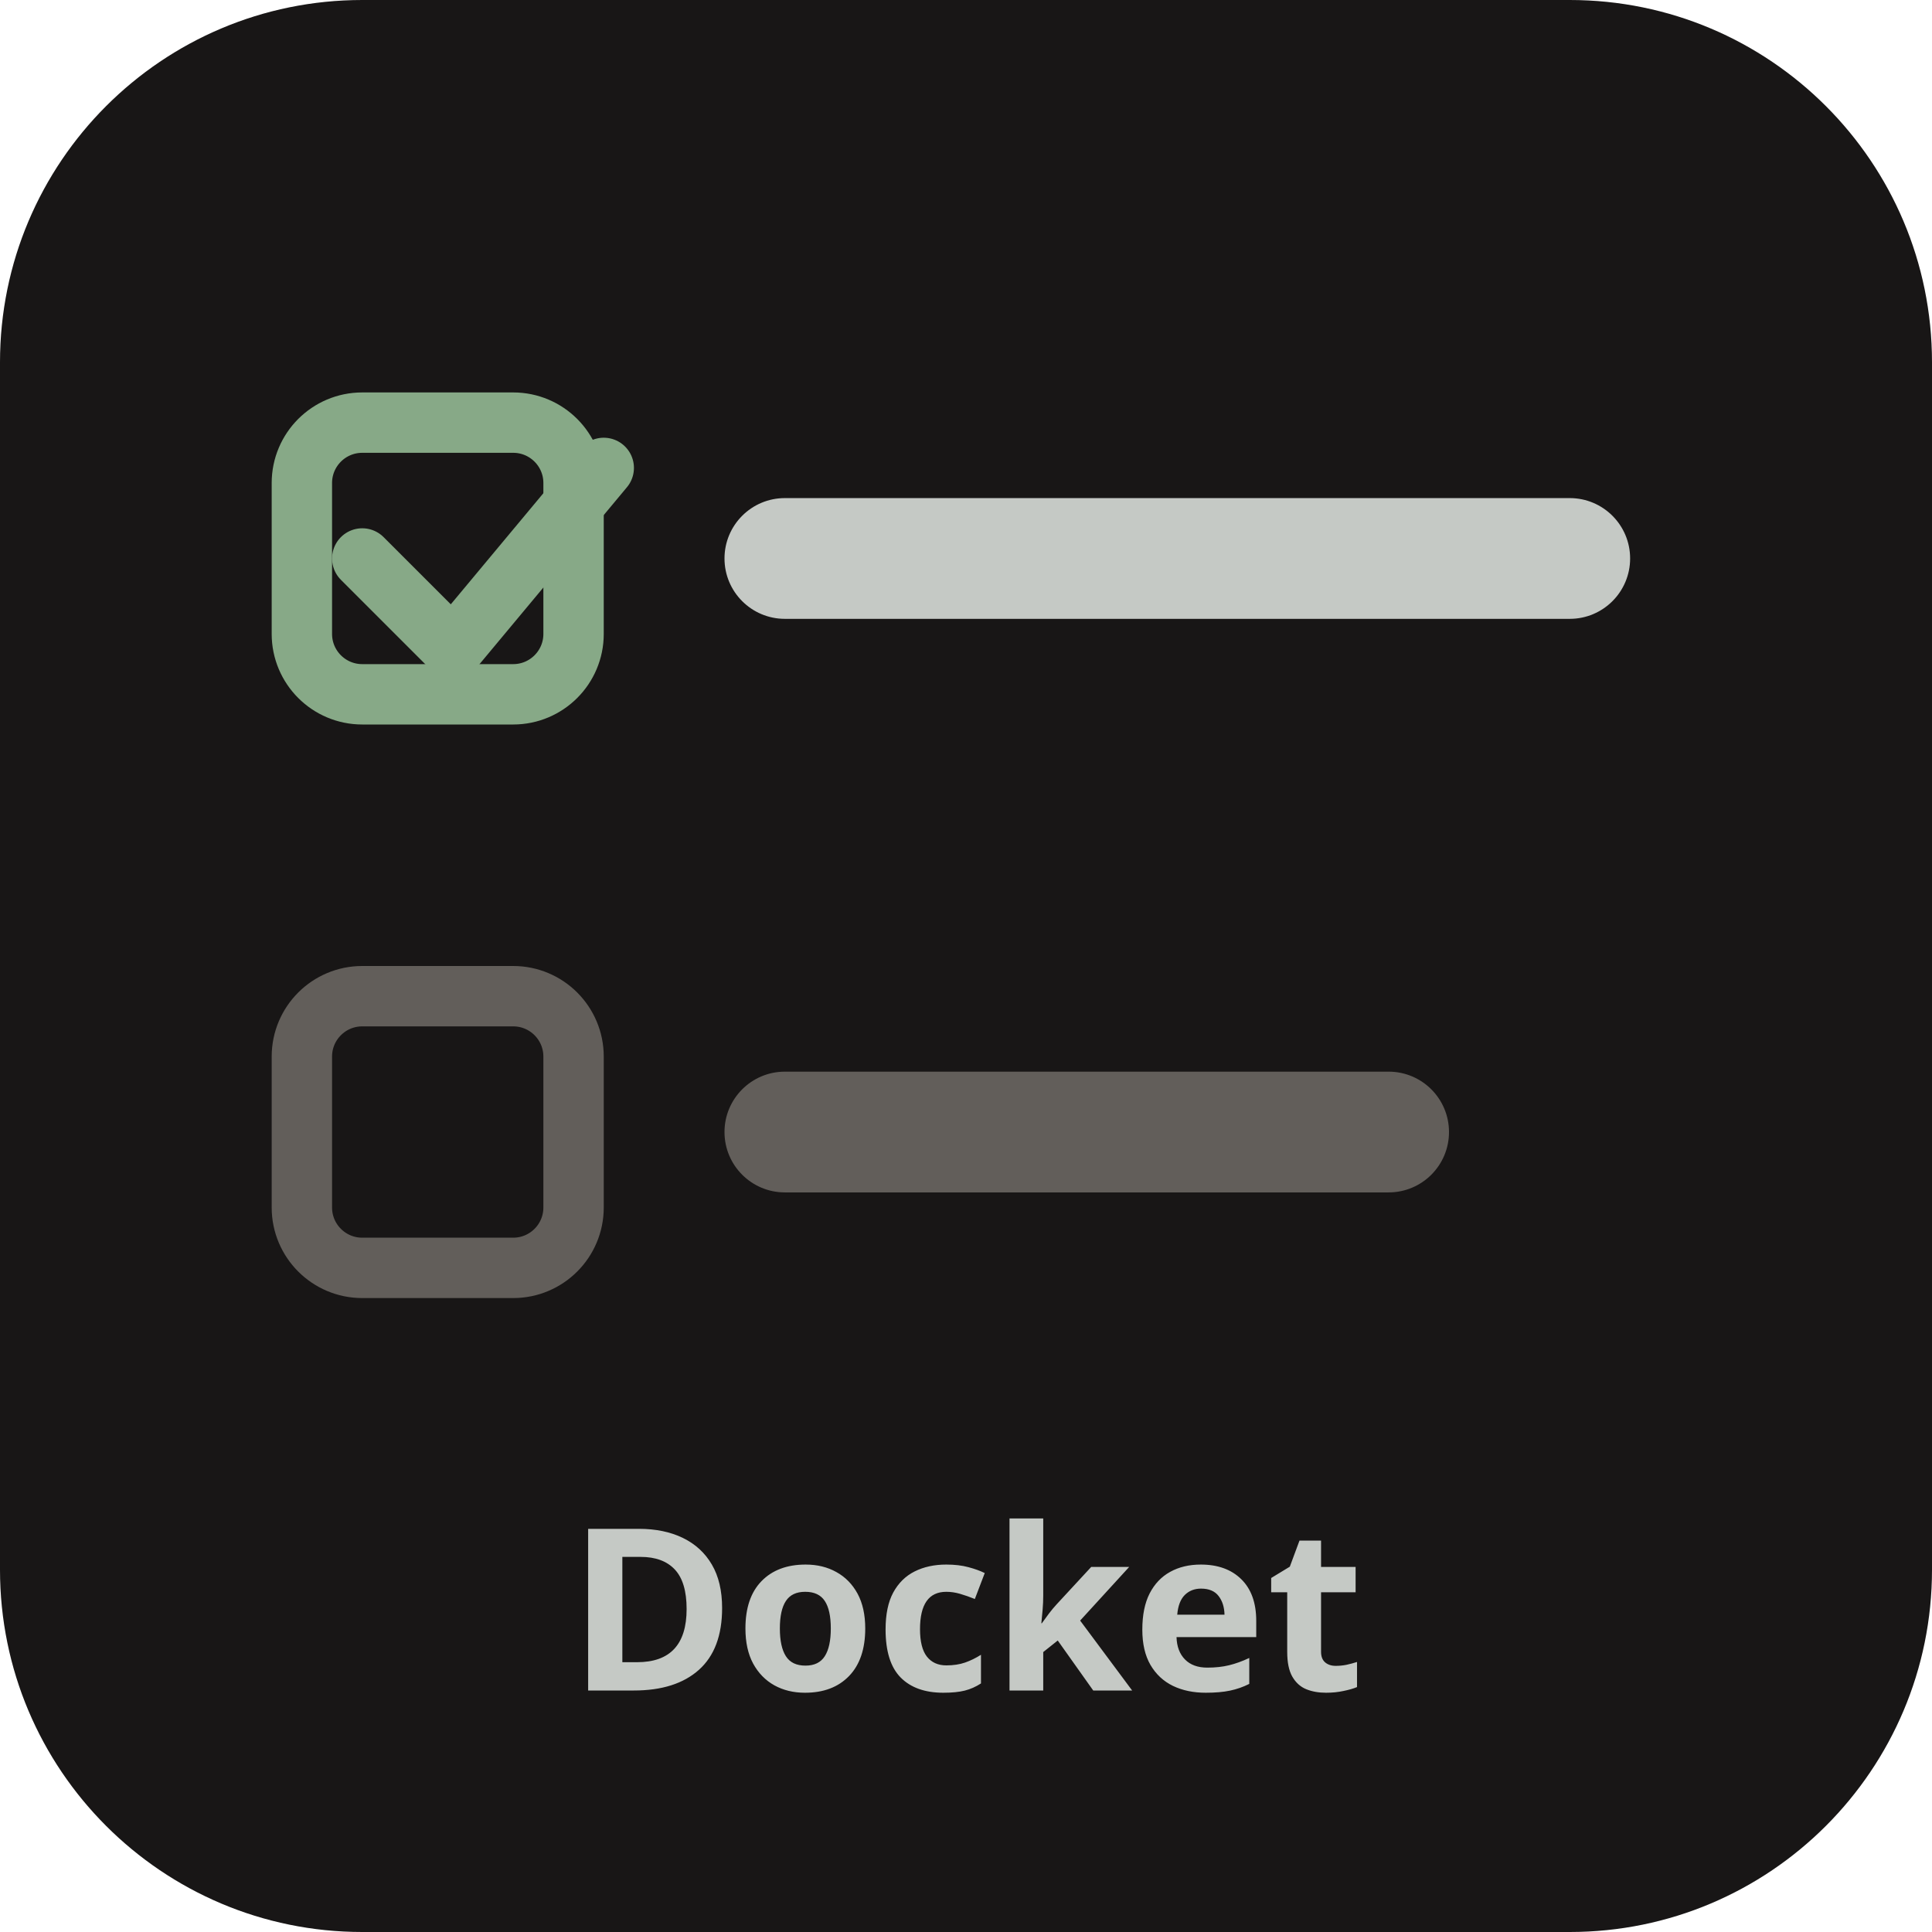
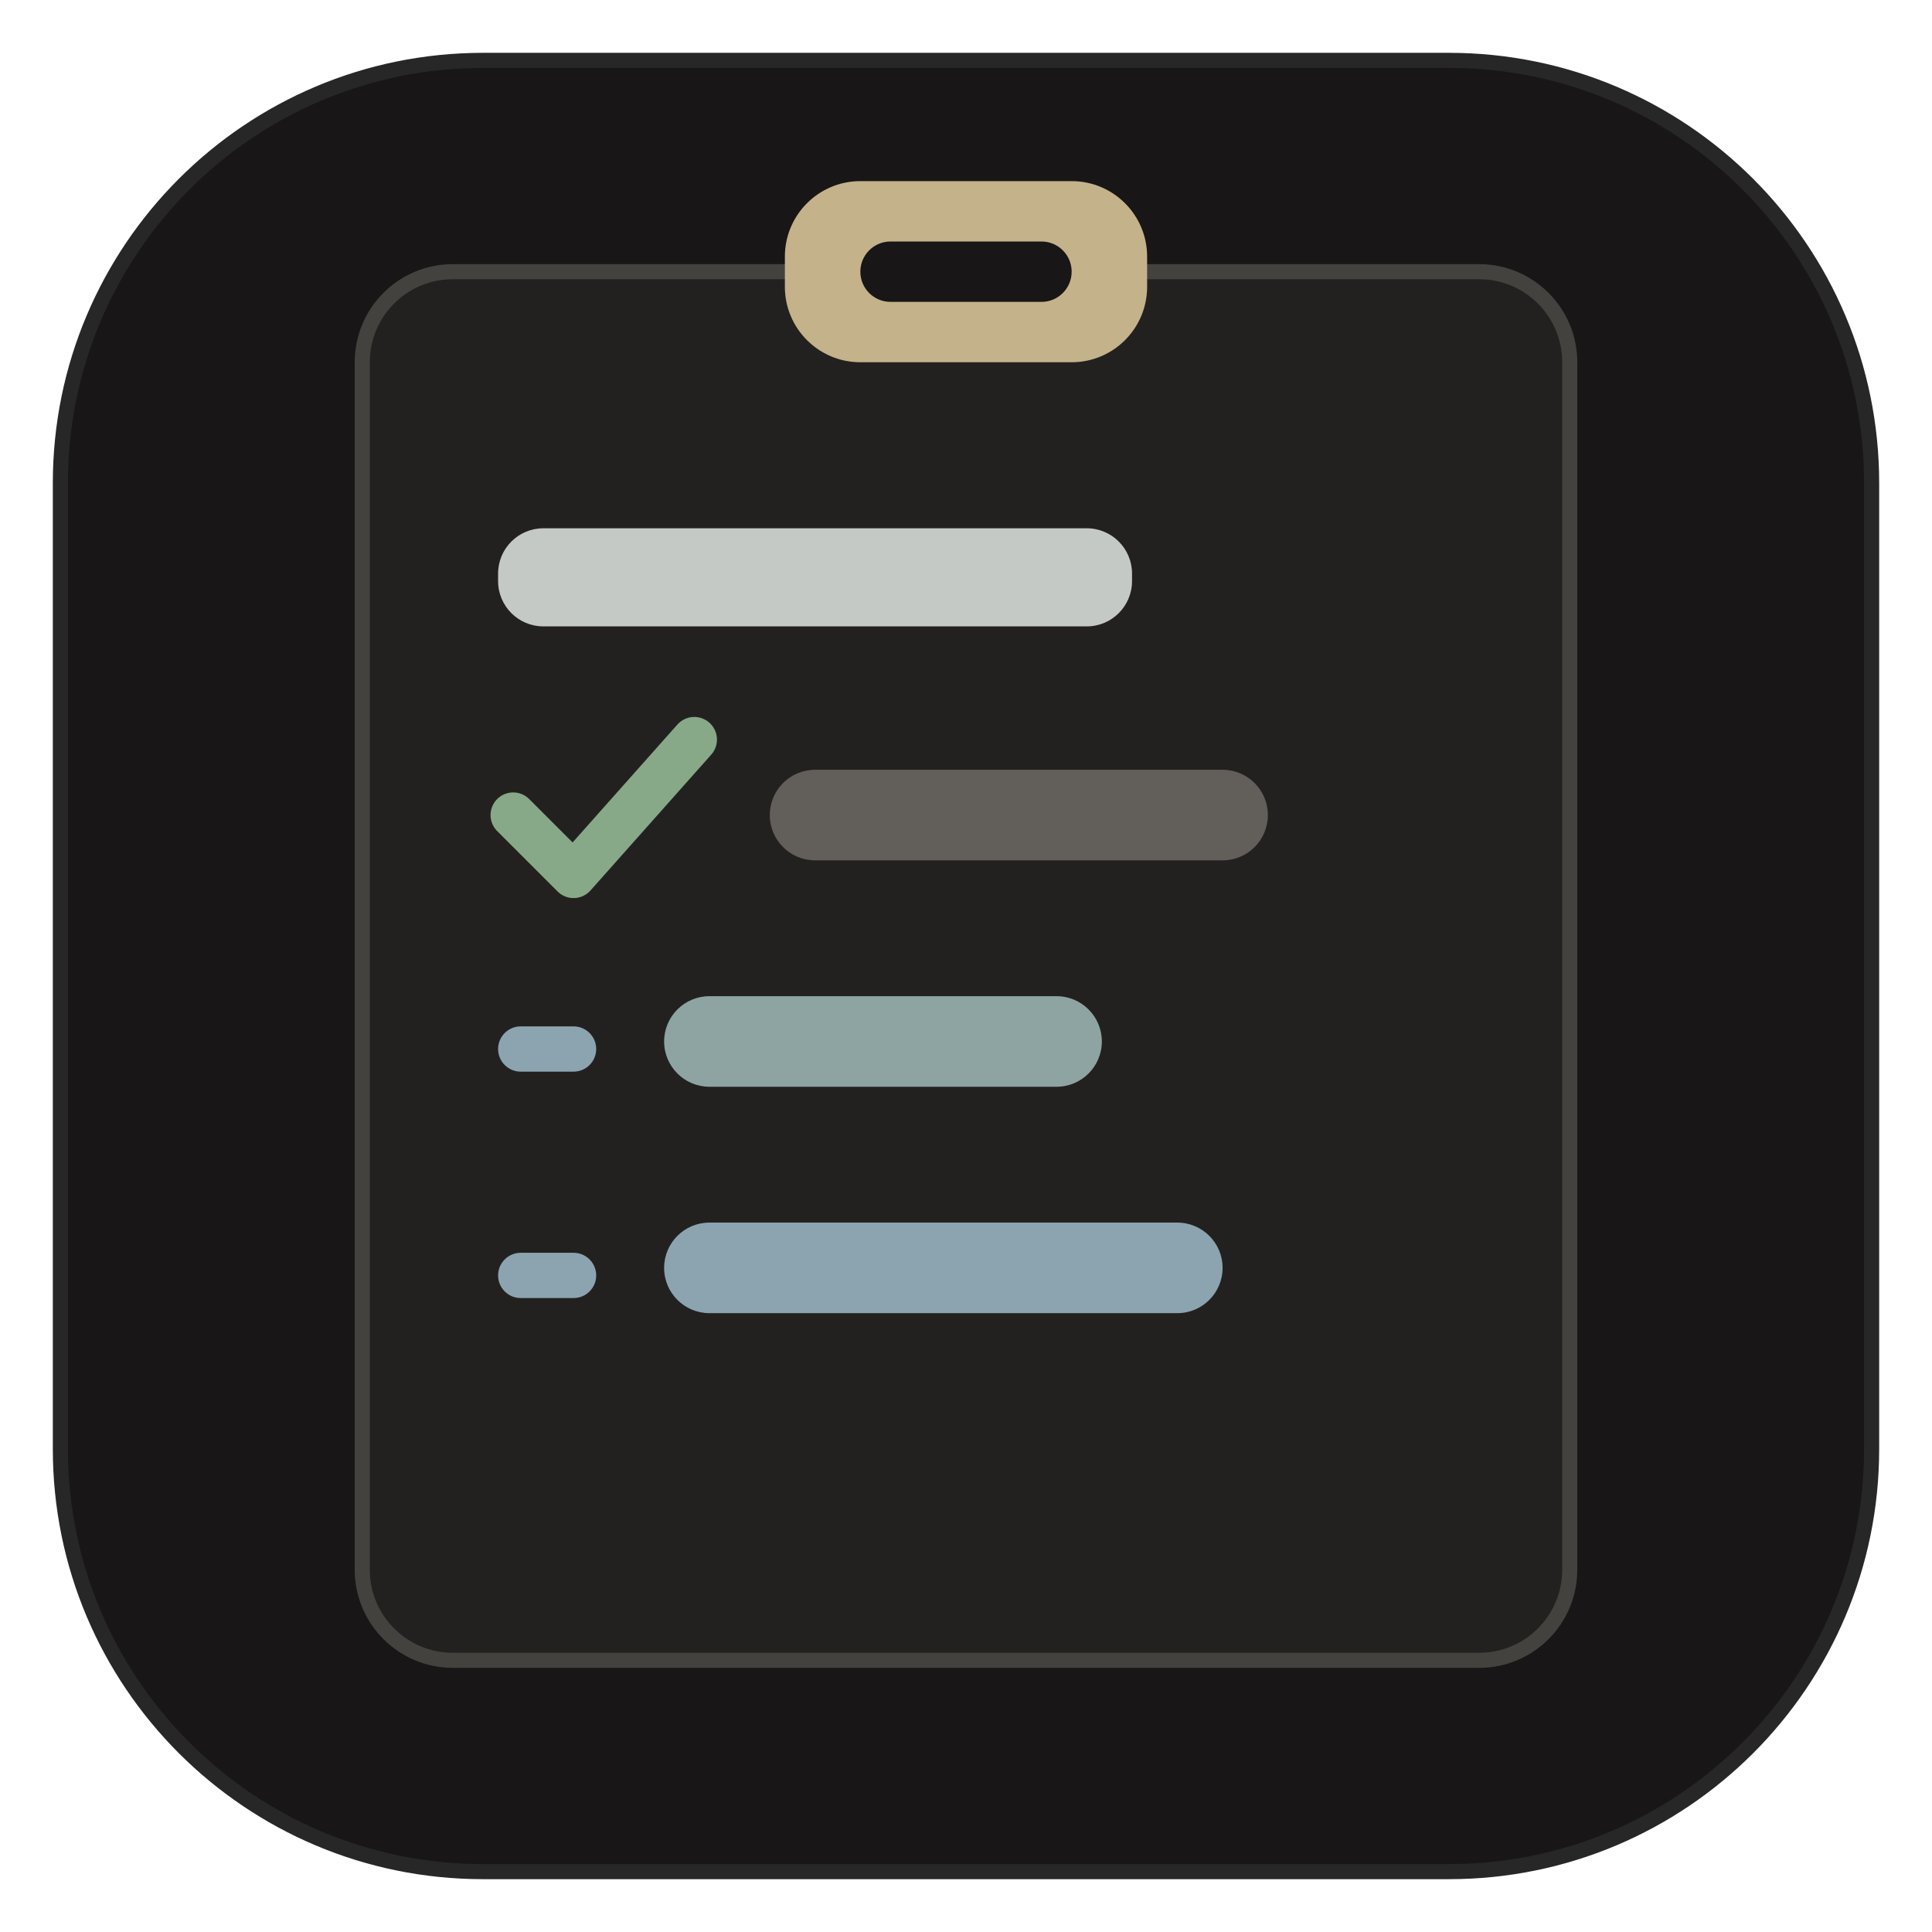
<svg xmlns="http://www.w3.org/2000/svg" width="256" height="256" viewBox="0 0 256 256">
-   <rect width="256" height="256" rx="48" fill="#181616" />
-   <rect x="40" y="56" width="36" height="36" rx="8" fill="none" stroke="#87a987" stroke-width="8" />
-   <path d="M48 74 l12 12 l20 -24" fill="none" stroke="#87a987" stroke-width="8" stroke-linecap="round" stroke-linejoin="round" />
-   <rect x="96" y="66" width="120" height="16" rx="8" fill="#c5c9c5" />
-   <rect x="40" y="132" width="36" height="36" rx="8" fill="none" stroke="#625e5a" stroke-width="8" />
-   <rect x="96" y="142" width="96" height="16" rx="8" fill="#625e5a" />
-   <text x="128" y="224" font-family="sans-serif" font-size="30" font-weight="bold" fill="#c5c9c5" text-anchor="middle">Docket</text>
+   <rect x="8" y="8" width="240" height="240" rx="56" fill="#181616" />
+   <rect x="8" y="8" width="240" height="240" rx="56" fill="none" stroke="#282727" stroke-width="2" />
+   <rect x="48" y="36" width="160" height="184" rx="12" fill="#23211f" />
+   <rect x="48" y="36" width="160" height="184" rx="12" fill="none" stroke="#43423e" stroke-width="2" />
+   <rect x="104" y="24" width="48" height="24" rx="10" fill="#c4b28a" />
+   <rect x="114" y="32" width="28" height="8" rx="4" fill="#181616" />
+   <rect x="66" y="70" width="84" height="13" rx="6" fill="#c5c9c5" />
+   <path d="M 68 108 L 76 116 L 92 98" fill="none" stroke="#87a987" stroke-width="6" stroke-linecap="round" stroke-linejoin="round" />
+   <rect x="102" y="102" width="66" height="12" rx="6" fill="#625e5a" />
+   <rect x="66" y="136" width="13" height="6" rx="3" fill="#8ba4b0" />
+   <rect x="88" y="132" width="58" height="12" rx="6" fill="#8ea4a2" />
+   <rect x="66" y="166" width="13" height="6" rx="3" fill="#8ba4b0" />
+   <rect x="88" y="162" width="74" height="12" rx="6" fill="#8ba4b0" />
</svg>
